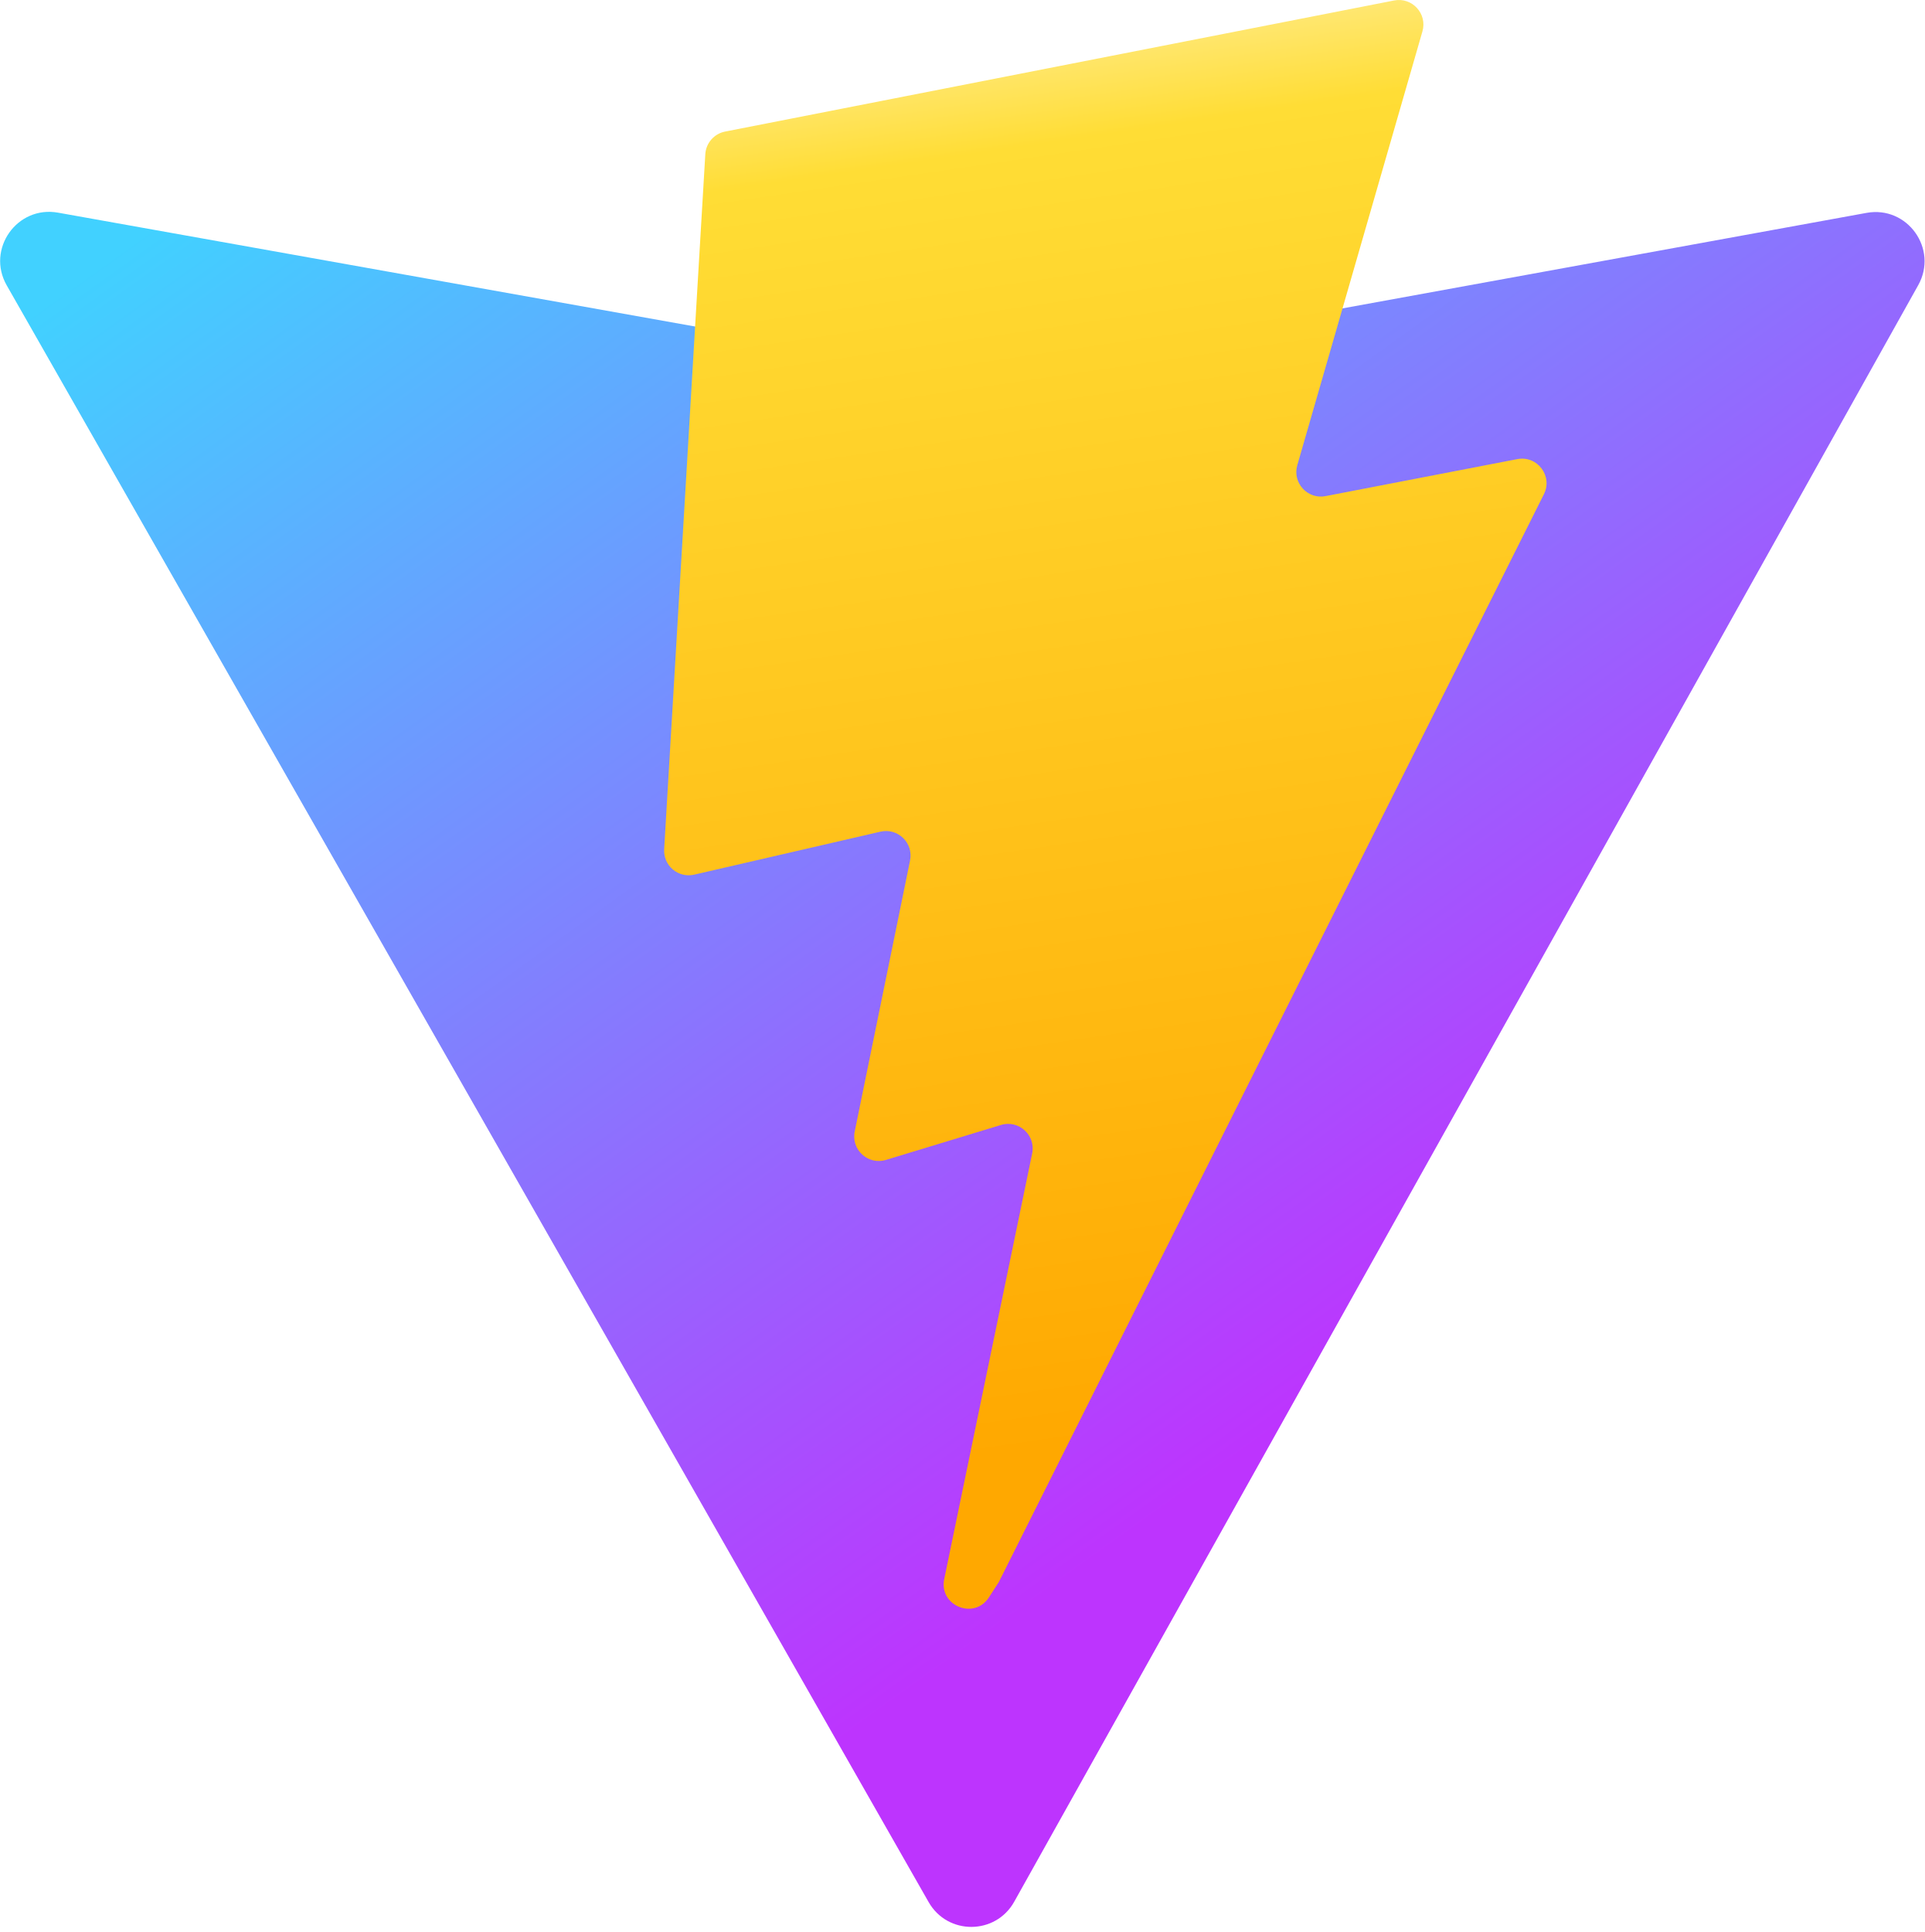
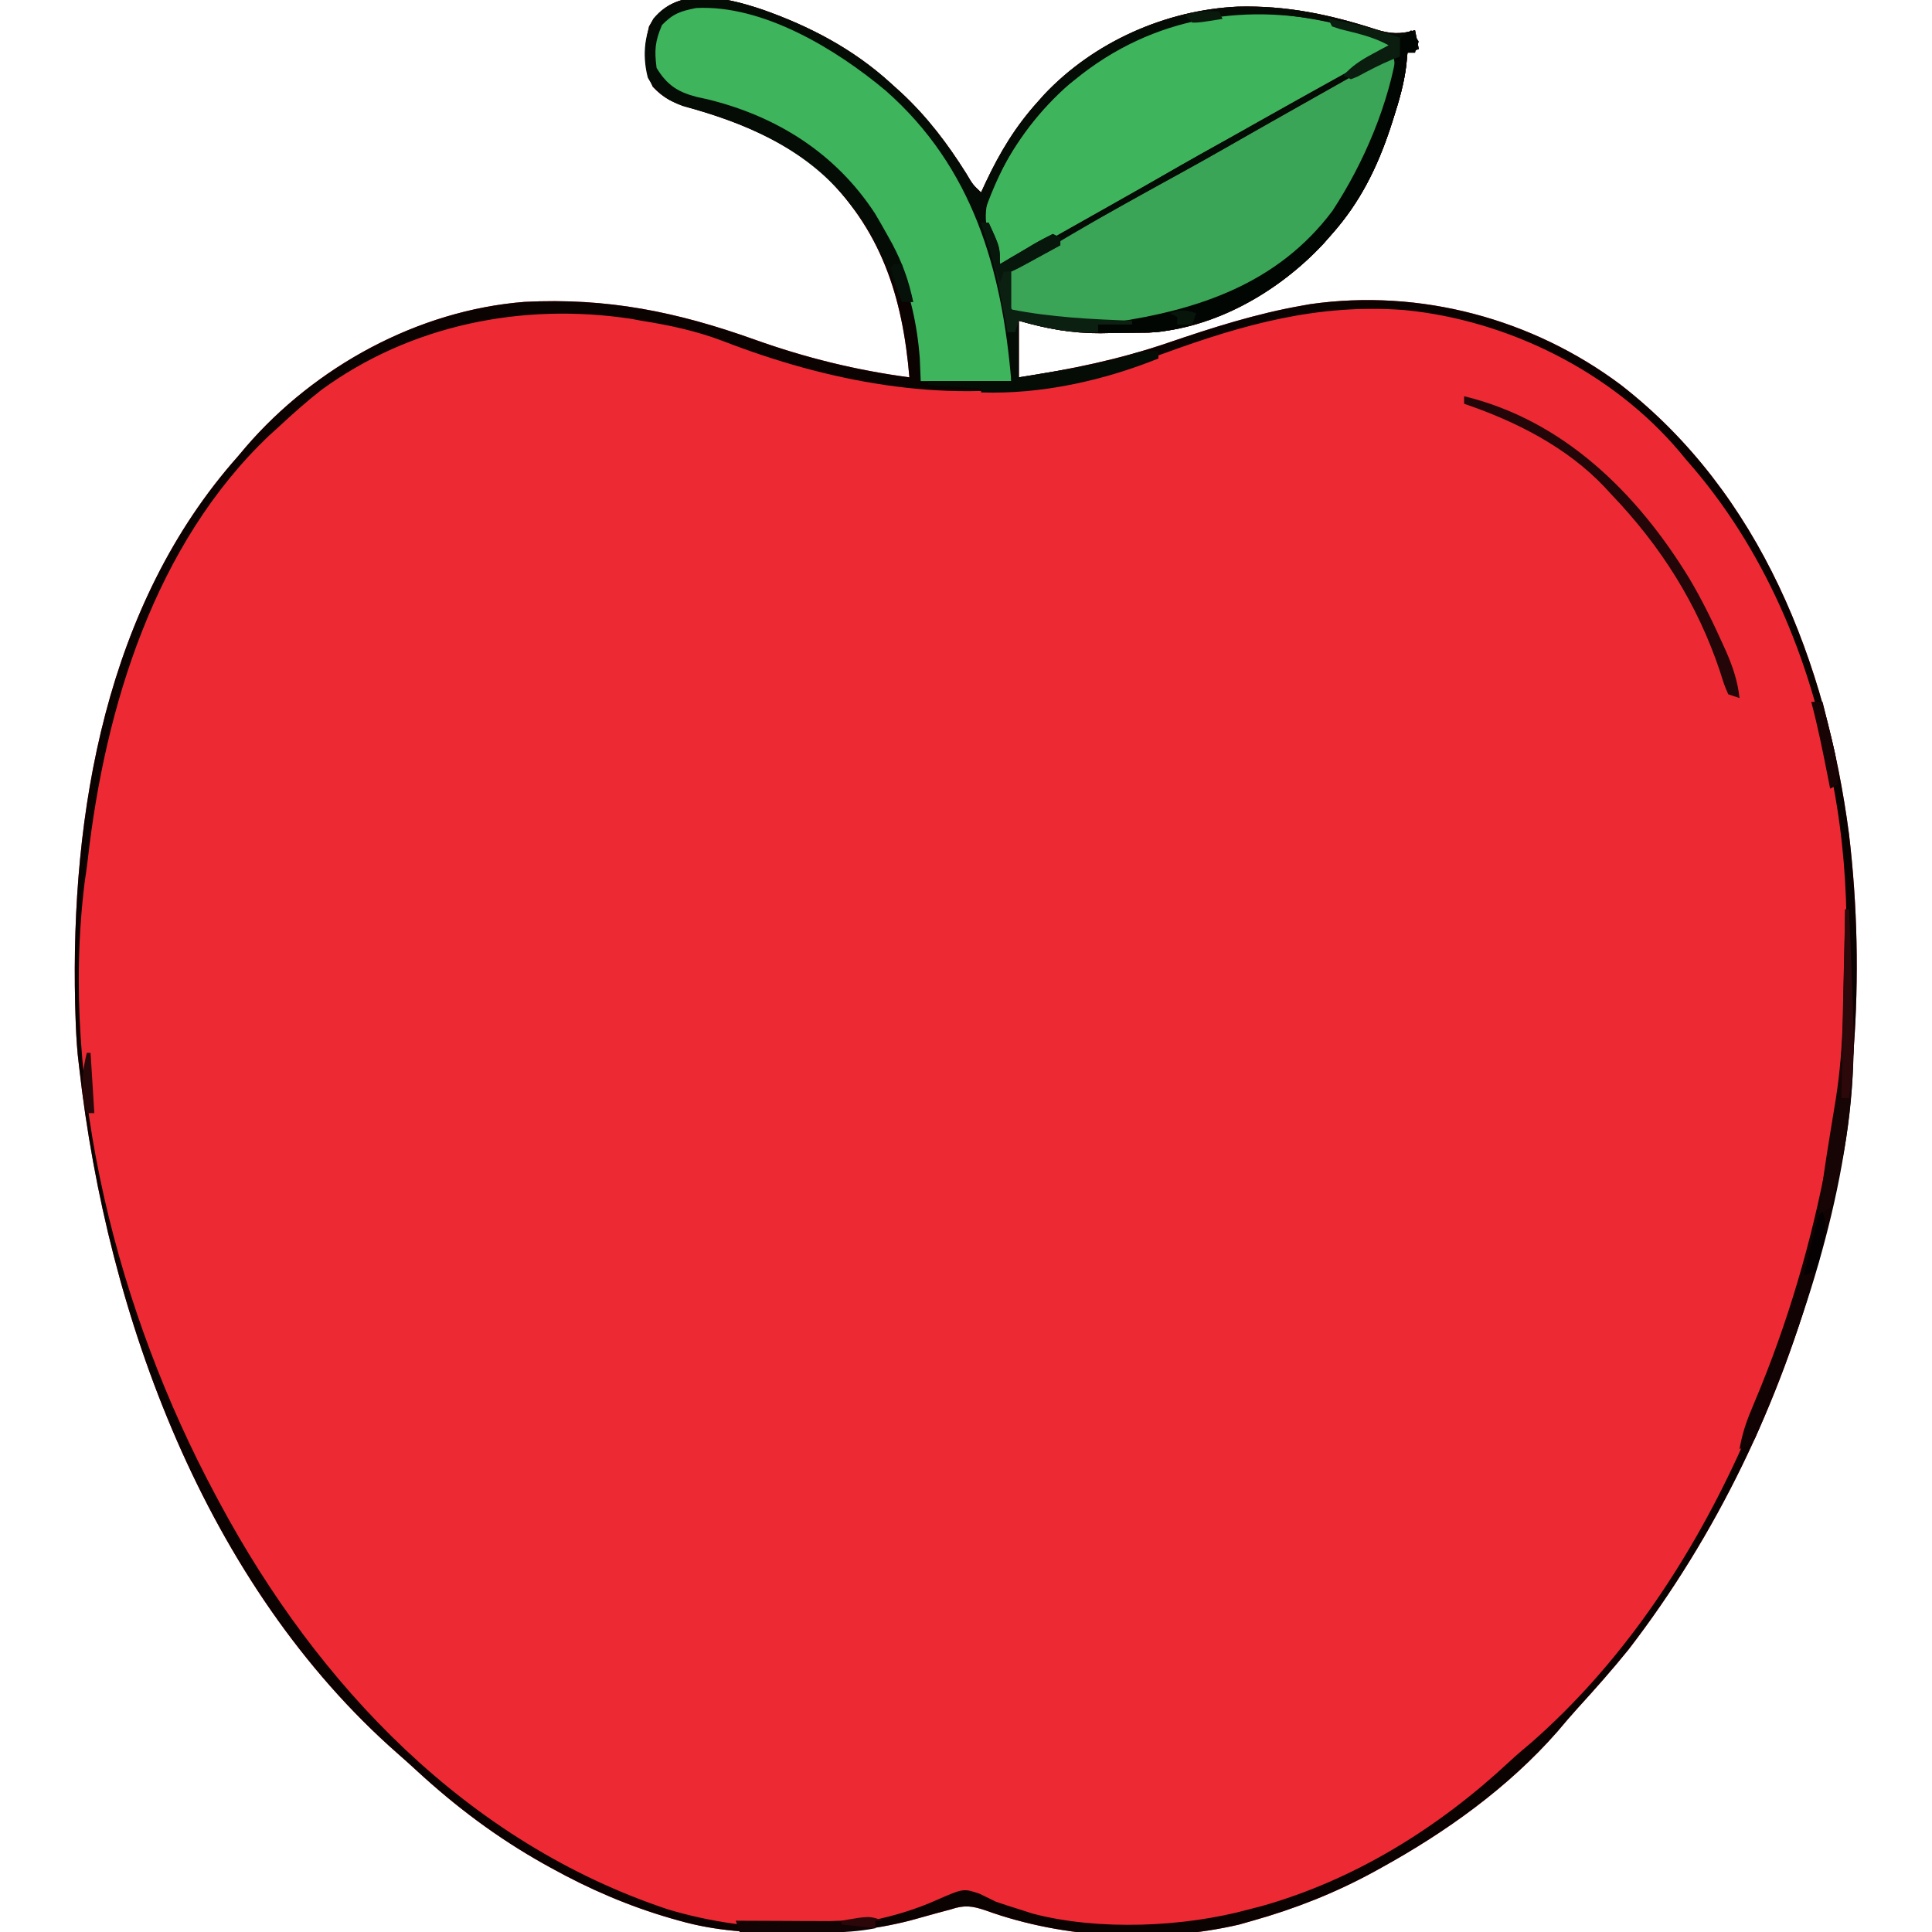
- <svg xmlns="http://www.w3.org/2000/svg" aria-hidden="true" role="img" class="iconify iconify--logos" width="31.88" height="32" preserveAspectRatio="xMidYMid meet" viewBox="0 0 256 257">
-   <defs>
-     <linearGradient id="IconifyId1813088fe1fbc01fb466" x1="-.828%" x2="57.636%" y1="7.652%" y2="78.411%">
-       <stop offset="0%" stop-color="#41D1FF" />
-       <stop offset="100%" stop-color="#BD34FE" />
-     </linearGradient>
-     <linearGradient id="IconifyId1813088fe1fbc01fb467" x1="43.376%" x2="50.316%" y1="2.242%" y2="89.03%">
-       <stop offset="0%" stop-color="#FFEA83" />
-       <stop offset="8.333%" stop-color="#FFDD35" />
-       <stop offset="100%" stop-color="#FFA800" />
-     </linearGradient>
-   </defs>
-   <path fill="url(#IconifyId1813088fe1fbc01fb466)" d="M255.153 37.938L134.897 252.976c-2.483 4.44-8.862 4.466-11.382.048L.875 37.958c-2.746-4.814 1.371-10.646 6.827-9.67l120.385 21.517a6.537 6.537 0 0 0 2.322-.004l117.867-21.483c5.438-.991 9.574 4.796 6.877 9.62Z" />
-   <path fill="url(#IconifyId1813088fe1fbc01fb467)" d="M185.432.063L96.44 17.501a3.268 3.268 0 0 0-2.634 3.014l-5.474 92.456a3.268 3.268 0 0 0 3.997 3.378l24.777-5.718c2.318-.535 4.413 1.507 3.936 3.838l-7.361 36.047c-.495 2.426 1.782 4.5 4.151 3.78l15.304-4.649c2.372-.72 4.652 1.36 4.15 3.788l-11.698 56.621c-.732 3.542 3.979 5.473 5.943 2.437l1.313-2.028l72.516-144.72c1.215-2.423-.88-5.186-3.54-4.672l-25.505 4.922c-2.396.462-4.435-1.77-3.759-4.114l16.646-57.705c.677-2.35-1.37-4.583-3.769-4.113Z" />
+ <svg xmlns="http://www.w3.org/2000/svg" version="1.1" width="512" height="512">
+   <path d="M0 0 C12.6 4.425 24.139 10.46 34.062 19.5 C35.511 20.809 35.511 20.809 36.988 22.145 C43.85 28.567 49.107 35.5 54.102 43.445 C55.889 46.469 55.889 46.469 58.062 48.5 C58.475 47.605 58.888 46.711 59.312 45.789 C63.061 37.862 67.143 31.056 73.062 24.5 C73.627 23.866 74.192 23.232 74.773 22.578 C87.94 8.608 107.005 0.152 126.086 -0.738 C139.087 -1.065 150.4 1.325 162.75 5.312 C166.498 6.504 169.203 6.617 173.062 5.5 C173.393 7.15 173.722 8.8 174.062 10.5 C172.577 10.995 172.577 10.995 171.062 11.5 C170.898 13.194 170.898 13.194 170.73 14.922 C170.127 19.711 168.85 24.164 167.375 28.75 C167.108 29.582 166.841 30.414 166.566 31.271 C163.068 41.862 158.495 51.118 151.062 59.5 C150.283 60.386 149.503 61.271 148.699 62.184 C136.843 74.848 120.065 84.595 102.39 85.661 C99.26 85.707 96.131 85.735 93 85.75 C91.396 85.781 91.396 85.781 89.76 85.812 C82.054 85.85 75.473 84.619 68.062 82.5 C68.062 87.45 68.062 92.4 68.062 97.5 C81.706 95.424 94.671 92.769 107.73 88.295 C119.358 84.33 130.943 80.631 143.062 78.5 C143.797 78.369 144.532 78.237 145.289 78.102 C174.409 73.942 204.192 81.961 227.597 99.494 C264.592 128.228 282.084 173.145 288.062 218.5 C297.09 294.212 276.302 373.967 229.684 434.594 C225.359 439.949 220.81 445.091 216.168 450.172 C214.312 452.224 212.529 454.318 210.75 456.438 C197.757 471.24 181.239 483.041 164.062 492.5 C163.112 493.026 163.112 493.026 162.142 493.562 C151.859 499.167 141.331 503.322 130.062 506.5 C128.26 507.012 128.26 507.012 126.422 507.535 C104.969 512.527 80.067 511.308 59.332 503.801 C55.789 502.6 53.69 502.269 50.062 503.5 C48.946 503.798 47.83 504.096 46.68 504.402 C44.2 505.088 41.721 505.776 39.242 506.465 C29.229 509.026 19.714 509.858 9.375 509.812 C8.712 509.81 8.049 509.808 7.366 509.806 C-2.758 509.753 -12.155 509.281 -21.938 506.5 C-22.994 506.202 -22.994 506.202 -24.072 505.898 C-35.319 502.648 -45.707 498.166 -55.938 492.5 C-56.578 492.145 -57.219 491.791 -57.879 491.425 C-70.198 484.51 -81.15 476.294 -91.539 466.711 C-93.161 465.216 -94.802 463.742 -96.461 462.289 C-147.504 417.528 -173.506 346.284 -180.938 280.5 C-181.07 279.345 -181.203 278.19 -181.34 277 C-181.659 273.499 -181.838 270.012 -181.938 266.5 C-181.965 265.56 -181.992 264.621 -182.02 263.653 C-183.249 212.796 -173.797 157.756 -138.938 118.5 C-138.232 117.663 -137.527 116.827 -136.801 115.965 C-118.466 94.668 -91.199 79.721 -62.938 77.5 C-40.966 76.377 -22.523 80.135 -1.938 87.5 C11.454 92.291 24.964 95.625 39.062 97.5 C37.25 76.038 31.571 58.112 15.438 42.875 C5.281 34.434 -6.72 29.51 -19.312 26 C-23.269 24.832 -26.05 23.568 -28.938 20.5 C-31.591 15.11 -31.271 10.265 -29.938 4.5 C-23.776 -6.595 -10.134 -3.373 0 0 Z " fill="#ED2A34" transform="translate(201.9375,2.5)" />
+   <path d="M0 0 C12.6 4.425 24.139 10.46 34.062 19.5 C35.511 20.809 35.511 20.809 36.988 22.145 C43.85 28.567 49.107 35.5 54.102 43.445 C55.889 46.469 55.889 46.469 58.062 48.5 C58.475 47.605 58.888 46.711 59.312 45.789 C63.061 37.862 67.143 31.056 73.062 24.5 C73.627 23.866 74.192 23.232 74.773 22.578 C87.94 8.608 107.005 0.152 126.086 -0.738 C139.087 -1.065 150.4 1.325 162.75 5.312 C166.498 6.504 169.203 6.617 173.062 5.5 C173.393 7.15 173.722 8.8 174.062 10.5 C172.577 10.995 172.577 10.995 171.062 11.5 C170.898 13.194 170.898 13.194 170.73 14.922 C170.127 19.711 168.85 24.164 167.375 28.75 C167.108 29.582 166.841 30.414 166.566 31.271 C163.068 41.862 158.495 51.118 151.062 59.5 C150.283 60.386 149.503 61.271 148.699 62.184 C136.843 74.848 120.065 84.595 102.39 85.661 C99.26 85.707 96.131 85.735 93 85.75 C91.396 85.781 91.396 85.781 89.76 85.812 C82.054 85.85 75.473 84.619 68.062 82.5 C68.062 87.45 68.062 92.4 68.062 97.5 C81.706 95.424 94.671 92.769 107.73 88.295 C119.358 84.33 130.943 80.631 143.062 78.5 C143.797 78.369 144.532 78.237 145.289 78.102 C174.409 73.942 204.192 81.961 227.597 99.494 C264.592 128.228 282.084 173.145 288.062 218.5 C297.09 294.212 276.302 373.967 229.684 434.594 C225.359 439.949 220.81 445.091 216.168 450.172 C214.312 452.224 212.529 454.318 210.75 456.438 C197.757 471.24 181.239 483.041 164.062 492.5 C163.112 493.026 163.112 493.026 162.142 493.562 C151.859 499.167 141.331 503.322 130.062 506.5 C128.26 507.012 128.26 507.012 126.422 507.535 C104.969 512.527 80.067 511.308 59.332 503.801 C55.789 502.6 53.69 502.269 50.062 503.5 C48.946 503.798 47.83 504.096 46.68 504.402 C44.2 505.088 41.721 505.776 39.242 506.465 C29.229 509.026 19.714 509.858 9.375 509.812 C8.712 509.81 8.049 509.808 7.366 509.806 C-2.758 509.753 -12.155 509.281 -21.938 506.5 C-22.994 506.202 -22.994 506.202 -24.072 505.898 C-35.319 502.648 -45.707 498.166 -55.938 492.5 C-56.578 492.145 -57.219 491.791 -57.879 491.425 C-70.198 484.51 -81.15 476.294 -91.539 466.711 C-93.161 465.216 -94.802 463.742 -96.461 462.289 C-147.504 417.528 -173.506 346.284 -180.938 280.5 C-181.07 279.345 -181.203 278.19 -181.34 277 C-181.659 273.499 -181.838 270.012 -181.938 266.5 C-181.965 265.56 -181.992 264.621 -182.02 263.653 C-183.249 212.796 -173.797 157.756 -138.938 118.5 C-138.232 117.663 -137.527 116.827 -136.801 115.965 C-118.466 94.668 -91.199 79.721 -62.938 77.5 C-40.966 76.377 -22.523 80.135 -1.938 87.5 C11.454 92.291 24.964 95.625 39.062 97.5 C37.25 76.038 31.571 58.112 15.438 42.875 C5.281 34.434 -6.72 29.51 -19.312 26 C-23.269 24.832 -26.05 23.568 -28.938 20.5 C-31.591 15.11 -31.271 10.265 -29.938 4.5 C-23.776 -6.595 -10.134 -3.373 0 0 Z M106.449 91.184 C97.73 94.353 89.228 96.862 80.062 98.5 C79.066 98.705 78.07 98.91 77.043 99.121 C47.747 104.574 17.089 98.512 -10.269 87.909 C-17.38 85.201 -24.428 83.692 -31.938 82.5 C-32.863 82.329 -33.788 82.157 -34.742 81.981 C-63.56 77.644 -93.119 83.578 -116.744 100.818 C-120.65 103.857 -124.315 107.132 -127.938 110.5 C-128.809 111.29 -129.68 112.08 -130.578 112.895 C-160.859 141.605 -174.123 184.977 -178.671 225.236 C-178.907 227.24 -179.198 229.238 -179.496 231.234 C-186.249 285.647 -170.471 345.784 -144.938 393.5 C-144.544 394.237 -144.151 394.975 -143.746 395.734 C-117.711 444.244 -78.043 485.835 -24.938 503.5 C-2.694 510.199 24.609 510.628 46.062 501.125 C53.395 497.908 53.395 497.908 57.688 499.375 C59.151 500.072 60.609 500.782 62.062 501.5 C64.238 502.244 66.427 502.95 68.625 503.625 C69.658 503.958 70.69 504.29 71.754 504.633 C89.171 509.198 111.745 508.243 129.062 503.5 C130.144 503.222 131.226 502.943 132.34 502.656 C157.022 495.715 179.259 481.88 197.914 464.496 C199.873 462.676 201.885 460.963 203.938 459.25 C250.53 418.353 275.935 353.252 285.062 293.5 C285.346 291.754 285.346 291.754 285.635 289.972 C287.308 278.533 287.401 267.149 287.378 255.602 C287.375 252.27 287.399 248.938 287.424 245.605 C287.463 232.288 286.482 219.592 284.062 206.5 C283.826 205.141 283.59 203.782 283.356 202.423 C278.013 172.261 265.457 142.543 245.062 119.5 C244.098 118.338 244.098 118.338 243.113 117.152 C225.275 96.057 197.665 82.311 170.235 79.666 C147.41 77.927 127.683 83.433 106.449 91.184 Z " fill="#0B0202" transform="translate(201.9375,2.5)" />
+   <path d="M0 0 C19.528 16.672 30.19 39.596 33.375 64.75 C33.705 69.111 33.583 73.376 33.375 77.75 C25.455 77.75 17.535 77.75 9.375 77.75 C9.293 75.749 9.21 73.749 9.125 71.688 C7.795 53.837 1.39 38.083 -10.625 24.75 C-11.178 24.116 -11.731 23.482 -12.301 22.828 C-21.8 12.581 -34.745 7.248 -48 3.75 C-53.436 2.272 -56.808 0.894 -60.625 -3.25 C-62.231 -6.463 -62.104 -9.765 -61.625 -13.25 C-59.61 -17.002 -58.17 -18.886 -54.625 -21.25 C-35.502 -25.252 -14.066 -11.616 0 0 Z " fill="#3EB45D" transform="translate(234.625,23.25)" />
+   <path d="M0 0 C2.949 8.847 -4.839 23.505 -8.812 31.562 C-18.442 50.194 -35.004 63.077 -54.812 69.5 C-61.908 71.188 -68.911 71.38 -76.188 71.438 C-77.808 71.453 -77.808 71.453 -79.462 71.469 C-86.765 71.389 -94.177 70.804 -101 68 C-102.293 64.121 -102.775 62.075 -102 58 C-98.92 55.228 -95.334 53.432 -91.688 51.5 C-90.076 50.605 -90.076 50.605 -88.432 49.692 C-85.551 48.096 -82.658 46.522 -79.76 44.957 C-76.895 43.399 -74.05 41.806 -71.203 40.215 C-66.677 37.685 -62.144 35.167 -57.605 32.66 C-48.665 27.715 -39.777 22.676 -30.89 17.637 C-27.806 15.89 -24.72 14.148 -21.633 12.406 C-20.586 11.815 -19.539 11.225 -18.46 10.616 C-16.456 9.485 -14.451 8.354 -12.446 7.224 C-11.092 6.46 -11.092 6.46 -9.711 5.68 C-8.92 5.234 -8.129 4.787 -7.314 4.328 C-4.856 2.917 -2.426 1.465 0 0 Z " fill="#3BA557" transform="translate(369,14)" />
+   <path d="M0 0 C0 0.99 0 1.98 0 3 C-0.697 3.386 -1.395 3.773 -2.114 4.171 C-17.179 12.519 -32.215 20.916 -47.198 29.412 C-54.778 33.709 -62.363 37.998 -69.951 42.279 C-72.088 43.485 -74.225 44.693 -76.361 45.9 C-79.781 47.833 -83.203 49.761 -86.625 51.688 C-88.217 52.588 -88.217 52.588 -89.841 53.508 C-90.835 54.066 -91.828 54.624 -92.852 55.199 C-94.164 55.939 -94.164 55.939 -95.502 56.694 C-97.954 57.976 -100.415 59.021 -103 60 C-105.7 54.031 -108.003 48.908 -106.016 42.438 C-97.552 22.124 -82.996 7.449 -62.923 -1.238 C-58.403 -3.029 -53.768 -4.116 -49 -5 C-48.238 -5.182 -47.476 -5.364 -46.691 -5.551 C-30.826 -8.199 -15.158 -4.443 0 0 Z " fill="#3EB45D" transform="translate(368,10)" />
+   <path d="M0 0 C12.6 4.425 24.139 10.46 34.062 19.5 C35.028 20.373 35.994 21.245 36.988 22.145 C43.85 28.567 49.107 35.5 54.102 43.445 C55.889 46.469 55.889 46.469 58.062 48.5 C58.475 47.605 58.888 46.711 59.312 45.789 C63.061 37.862 67.143 31.056 73.062 24.5 C73.627 23.866 74.192 23.232 74.773 22.578 C87.94 8.608 107.005 0.152 126.086 -0.738 C139.087 -1.065 150.4 1.325 162.75 5.312 C166.498 6.504 169.203 6.617 173.062 5.5 C173.393 7.15 173.722 8.8 174.062 10.5 C173.072 10.83 172.083 11.16 171.062 11.5 C170.953 12.629 170.843 13.758 170.73 14.922 C170.127 19.711 168.85 24.164 167.375 28.75 C167.108 29.582 166.841 30.414 166.566 31.271 C163.068 41.862 158.495 51.118 151.062 59.5 C150.283 60.386 149.503 61.271 148.699 62.184 C136.843 74.848 120.065 84.595 102.39 85.661 C99.26 85.707 96.131 85.735 93 85.75 C91.396 85.781 91.396 85.781 89.76 85.812 C82.054 85.85 75.473 84.619 68.062 82.5 C68.062 87.45 68.062 92.4 68.062 97.5 C71.689 96.904 75.313 96.298 78.938 95.688 C79.951 95.522 80.964 95.356 82.008 95.186 C87.808 94.2 93.329 92.949 98.911 91.079 C101.062 90.5 101.062 90.5 105.062 90.5 C105.062 91.16 105.062 91.82 105.062 92.5 C90.378 98.404 73.94 102.038 58.062 101.5 C58.062 101.17 58.062 100.84 58.062 100.5 C51.133 100.005 51.133 100.005 44.062 99.5 C44.062 99.17 44.062 98.84 44.062 98.5 C51.322 98.5 58.583 98.5 66.062 98.5 C63.599 68.939 55.896 41.866 32.77 21.512 C19.646 10.532 0.278 -1.281 -17.449 -0.371 C-21.548 0.446 -23.507 1.059 -26.5 4.125 C-28.361 8.494 -28.538 10.774 -27.938 15.5 C-25.195 20.005 -22.371 21.866 -17.344 23.176 C-16.385 23.386 -15.426 23.596 -14.438 23.812 C3.896 28.29 19.498 38.087 29.938 54.062 C31.005 55.86 32.048 57.672 33.062 59.5 C33.546 60.369 34.029 61.238 34.527 62.133 C37.191 67.183 38.923 71.907 40.062 77.5 C39.072 77.5 38.083 77.5 37.062 77.5 C36.627 76.449 36.191 75.399 35.742 74.316 C32.48 66.571 29.303 59.145 24.062 52.5 C23.441 51.693 22.82 50.886 22.18 50.055 C11.056 36.632 -4.518 30.029 -21.027 25.59 C-25.263 24.004 -28.064 22.099 -30.254 18.09 C-31.593 13.016 -31.404 7.141 -28.82 2.488 C-21.709 -6.201 -9.44 -3.142 0 0 Z M83.062 18.5 C82.283 19.105 81.503 19.709 80.699 20.332 C70.18 28.962 63.493 40.814 59 53.5 C59.104 58.501 61.164 62.921 63.062 67.5 C66.34 66.239 69.434 64.847 72.52 63.172 C73.372 62.709 74.225 62.246 75.104 61.77 C76.018 61.268 76.933 60.767 77.875 60.25 C78.84 59.723 79.805 59.196 80.799 58.652 C88.984 54.151 97.044 49.452 105.095 44.716 C112.589 40.321 120.171 36.116 127.813 31.984 C134.726 28.243 141.593 24.426 148.438 20.562 C149.855 19.765 149.855 19.765 151.301 18.951 C156.643 15.928 161.883 12.793 167.062 9.5 C166.271 7.355 166.271 7.355 164.316 6.83 C163.57 6.637 162.824 6.445 162.055 6.246 C161.232 6.031 160.41 5.817 159.562 5.596 C158.696 5.378 157.83 5.161 156.938 4.938 C155.673 4.606 155.673 4.606 154.383 4.268 C129.031 -2.247 103.665 1.73 83.062 18.5 Z M167.062 11.5 C154.595 18.424 142.168 25.395 129.875 32.625 C121.464 37.569 112.971 42.315 104.384 46.944 C94.296 52.407 84.421 58.231 74.536 64.051 C71.392 65.893 68.231 67.702 65.062 69.5 C64.949 74.583 64.949 74.583 66.062 79.5 C73.934 82.735 82.482 83.018 90.875 82.938 C92.584 82.924 92.584 82.924 94.327 82.91 C115.245 82.481 132.881 73.98 147.457 59.047 C158.032 47.012 165.508 30.33 168.062 14.5 C167.567 13.015 167.567 13.015 167.062 11.5 Z " fill="#050C06" transform="translate(201.9375,2.5)" />
+   <path d="M0 0 C0.99 1.485 0.99 1.485 2 3 C1.67 3.99 1.34 4.98 1 6 C0.34 6 -0.32 6 -1 6 C-1.11 7.129 -1.219 8.258 -1.332 9.422 C-1.935 14.211 -3.213 18.664 -4.688 23.25 C-4.954 24.082 -5.221 24.914 -5.496 25.771 C-8.995 36.362 -13.567 45.618 -21 54 C-21.78 54.886 -22.56 55.771 -23.363 56.684 C-34.923 69.032 -50.107 77.528 -67 80 C-69.781 80.068 -72.534 80.095 -75.312 80.062 C-76.053 80.058 -76.794 80.053 -77.557 80.049 C-79.371 80.037 -81.186 80.019 -83 80 C-83 79.34 -83 78.68 -83 78 C-81.779 77.83 -80.559 77.66 -79.301 77.484 C-56.422 74.174 -35.37 67.173 -20.898 47.887 C-12.54 35.177 -5.846 19.43 -3.603 4.329 C-3 2 -3 2 0 0 Z " fill="#020603" transform="translate(374,8)" />
+   <path d="M0 0 C0.33 0 0.66 0 1 0 C1.324 7.629 1.622 15.259 1.889 22.891 C1.952 24.667 2.019 26.443 2.096 28.219 C3.578 62.885 -7.333 99.813 -20.312 131.562 C-20.733 132.599 -21.154 133.635 -21.587 134.702 C-21.987 135.647 -22.388 136.593 -22.801 137.566 C-23.153 138.401 -23.505 139.236 -23.868 140.096 C-25 142 -25 142 -28 143 C-27.379 139.371 -26.382 136.209 -24.961 132.816 C-24.549 131.818 -24.137 130.82 -23.712 129.792 C-23.05 128.193 -23.05 128.193 -22.375 126.562 C-13.822 105.421 -8.043 84.459 -4 62 C-3.825 61.041 -3.649 60.082 -3.468 59.094 C-0.041 39.613 -0.271 19.722 0 0 Z " fill="#110303" transform="translate(489,241)" />
+   <path d="M0 0 C26.342 6.373 45.85 25.661 59.625 48.188 C62.967 53.803 65.818 59.606 68.5 65.562 C68.839 66.312 69.177 67.062 69.526 67.835 C71.287 71.887 72.496 75.567 73 80 C71.515 79.505 71.515 79.505 70 79 C68.895 76.402 68.895 76.402 67.812 72.938 C61.827 54.993 52.072 39.652 39 26 C38.416 25.364 37.832 24.729 37.23 24.074 C27.208 13.489 13.677 6.65 0 2 C0 1.34 0 0.68 0 0 Z " fill="#240608" transform="translate(388,105)" />
+   <path d="M0 0 C0.66 0 1.32 0 2 0 C5 6.5 5 6.5 5 11 C5.987 10.411 6.975 9.822 7.992 9.215 C9.286 8.455 10.58 7.696 11.875 6.938 C12.526 6.548 13.177 6.158 13.848 5.756 C15.531 4.776 17.263 3.881 19 3 C19.66 3.33 20.32 3.66 21 4 C21 4.66 21 5.32 21 6 C16.71 8.31 12.42 10.62 8 13 C8 16.3 8 19.6 8 23 C18.65 25.102 29.171 25.593 40 26 C40 26.33 40 26.66 40 27 C37.03 27 34.06 27 31 27 C31 27.66 31 28.32 31 29 C23.526 29.374 17.179 28.041 10 26 C9.67 26.99 9.34 27.98 9 29 C8.34 29 7.68 29 7 29 C6.895 28.441 6.789 27.883 6.68 27.307 C6.189 24.724 5.688 22.143 5.188 19.562 C5.022 18.684 4.856 17.806 4.686 16.9 C3.549 11.087 2.02 5.569 0 0 Z " fill="#0B2011" transform="translate(260,59)" />
+   <path d="M0 0 C0.33 0 0.66 0 1 0 C1.324 7.629 1.622 15.259 1.889 22.891 C1.952 24.667 2.019 26.443 2.096 28.219 C2.786 44.354 0.959 63.526 -4 79 C-5.485 79.99 -5.485 79.99 -7 81 C-6.269 73.761 -5.181 66.615 -4 59.438 C-3.645 57.27 -3.29 55.102 -2.938 52.934 C-2.782 51.985 -2.626 51.037 -2.465 50.06 C-1.427 43.226 -0.826 36.593 -0.684 29.688 C-0.663 28.833 -0.642 27.979 -0.621 27.099 C-0.556 24.399 -0.497 21.7 -0.438 19 C-0.394 17.158 -0.351 15.315 -0.307 13.473 C-0.2 8.982 -0.099 4.491 0 0 Z " fill="#170405" transform="translate(489,241)" />
+   <path d="M0 0 C-0.66 0 -1.32 0 -2 0 C-2 0.66 -2 1.32 -2 2 C-6.441 2.859 -10.628 3.117 -15.148 3.098 C-16.135 3.096 -16.135 3.096 -17.141 3.093 C-19.219 3.088 -21.297 3.075 -23.375 3.062 C-24.793 3.057 -26.211 3.053 -27.629 3.049 C-31.086 3.038 -34.543 3.021 -38 3 C-38.33 2.01 -38.66 1.02 -39 0 C-37.783 0.008 -37.783 0.008 -36.541 0.016 C-32.84 0.037 -29.139 0.05 -25.438 0.062 C-24.161 0.071 -22.884 0.079 -21.568 0.088 C-20.328 0.091 -19.087 0.094 -17.809 0.098 C-16.672 0.103 -15.536 0.108 -14.365 0.114 C-0.943 -0.339 -0.943 -0.339 0 0 Z " fill="#120304" transform="translate(234,509)" />
+   <path d="M0 0 C0.33 0 0.66 0 1 0 C2.596 37.632 2.596 37.632 1 50 C0.34 50 -0.32 50 -1 50 C-0.67 33.5 -0.34 17 0 0 Z " fill="#2D080A" transform="translate(489,241)" />
+   <path d="M0 0 C6.548 1.162 12.745 2.734 19 5 C19 6.65 19 8.3 19 10 C18.34 10.248 17.68 10.495 17 10.75 C13.807 12.081 10.81 13.648 7.77 15.293 C7.186 15.526 6.602 15.76 6 16 C5.34 15.67 4.68 15.34 4 15 C6.303 12.459 8.673 10.929 11.688 9.312 C12.496 8.876 13.304 8.439 14.137 7.988 C14.752 7.662 15.366 7.336 16 7 C11.973 4.781 7.803 3.863 3.363 2.781 C2.193 2.395 2.193 2.395 1 2 C0.67 1.34 0.34 0.68 0 0 Z " fill="#0A1D0F" transform="translate(352,5)" />
+   <path d="M0 0 C0.66 0 1.32 0 2 0 C5 6.5 5 6.5 5 11 C5.987 10.411 6.975 9.822 7.992 9.215 C9.286 8.455 10.58 7.696 11.875 6.938 C12.526 6.548 13.177 6.158 13.848 5.756 C15.531 4.776 17.263 3.881 19 3 C19.66 3.33 20.32 3.66 21 4 C21 4.66 21 5.32 21 6 C18.878 7.172 16.752 8.338 14.625 9.5 C14.022 9.834 13.418 10.168 12.797 10.512 C8.227 13 8.227 13 6 13 C5.67 13.99 5.34 14.98 5 16 C3.35 10.72 1.7 5.44 0 0 Z " fill="#08170C" transform="translate(260,59)" />
+   <path d="M0 0 C0.99 0 1.98 0 3 0 C3.674 2.728 4.339 5.457 5 8.188 C5.286 9.341 5.286 9.341 5.578 10.518 C6.516 14.421 7.26 17.952 7 22 C6.34 22.33 5.68 22.66 5 23 C4.807 22.01 4.613 21.02 4.414 20 C3.094 13.292 1.754 6.611 0 0 Z " fill="#180405" transform="translate(480,186)" />
+   <path d="M0 0 C1.33 3.711 0.687 6.417 -0.25 10.188 C-0.503 11.254 -0.755 12.32 -1.016 13.418 C-1.34 14.27 -1.665 15.122 -2 16 C-2.99 16.33 -3.98 16.66 -5 17 C-4.358 14.353 -3.712 11.708 -3.062 9.062 C-2.88 8.308 -2.698 7.553 -2.51 6.775 C-1.113 1.113 -1.113 1.113 0 0 Z " fill="#050001" transform="translate(483,321)" />
+   <path d="M0 0 C0.33 0 0.66 0 1 0 C1.33 5.28 1.66 10.56 2 16 C1.34 16 0.68 16 0 16 C-1.747 10.759 -1.328 5.312 0 0 Z " fill="#280709" transform="translate(23,279)" />
+   <path d="M0 0 C0.66 0 1.32 0 2 0 C2.99 3.3 3.98 6.6 5 10 C4.01 10 3.02 10 2 10 C1.01 7.03 0.02 4.06 -1 1 C-0.67 0.67 -0.34 0.34 0 0 Z " fill="#061109" transform="translate(237,70)" />
+   <path d="M0 0 C0.33 0.66 0.66 1.32 1 2 C-5.055 2.977 -5.055 2.977 -7 3 C-7.66 2.34 -8.32 1.68 -9 1 C-5.804 -0.065 -3.343 -0.074 0 0 Z " fill="#091A0D" transform="translate(323,3)" />
+   <path d="M0 0 C-0.66 0 -1.32 0 -2 0 C-2 0.66 -2 1.32 -2 2 C-4.97 1.67 -7.94 1.34 -11 1 C-11 0.67 -11 0.34 -11 0 C-3.571 -1.286 -3.571 -1.286 0 0 Z " fill="#2B0709" transform="translate(234,509)" />
+   <path d="M0 0 C-0.33 0.99 -0.66 1.98 -1 3 C-2.32 3 -3.64 3 -5 3 C-5 2.34 -5 1.68 -5 1 C-5.66 0.67 -6.32 0.34 -7 0 C-3.99 -0.934 -3.133 -1.044 0 0 Z " fill="#07150B" transform="translate(317,83)" />
</svg>
